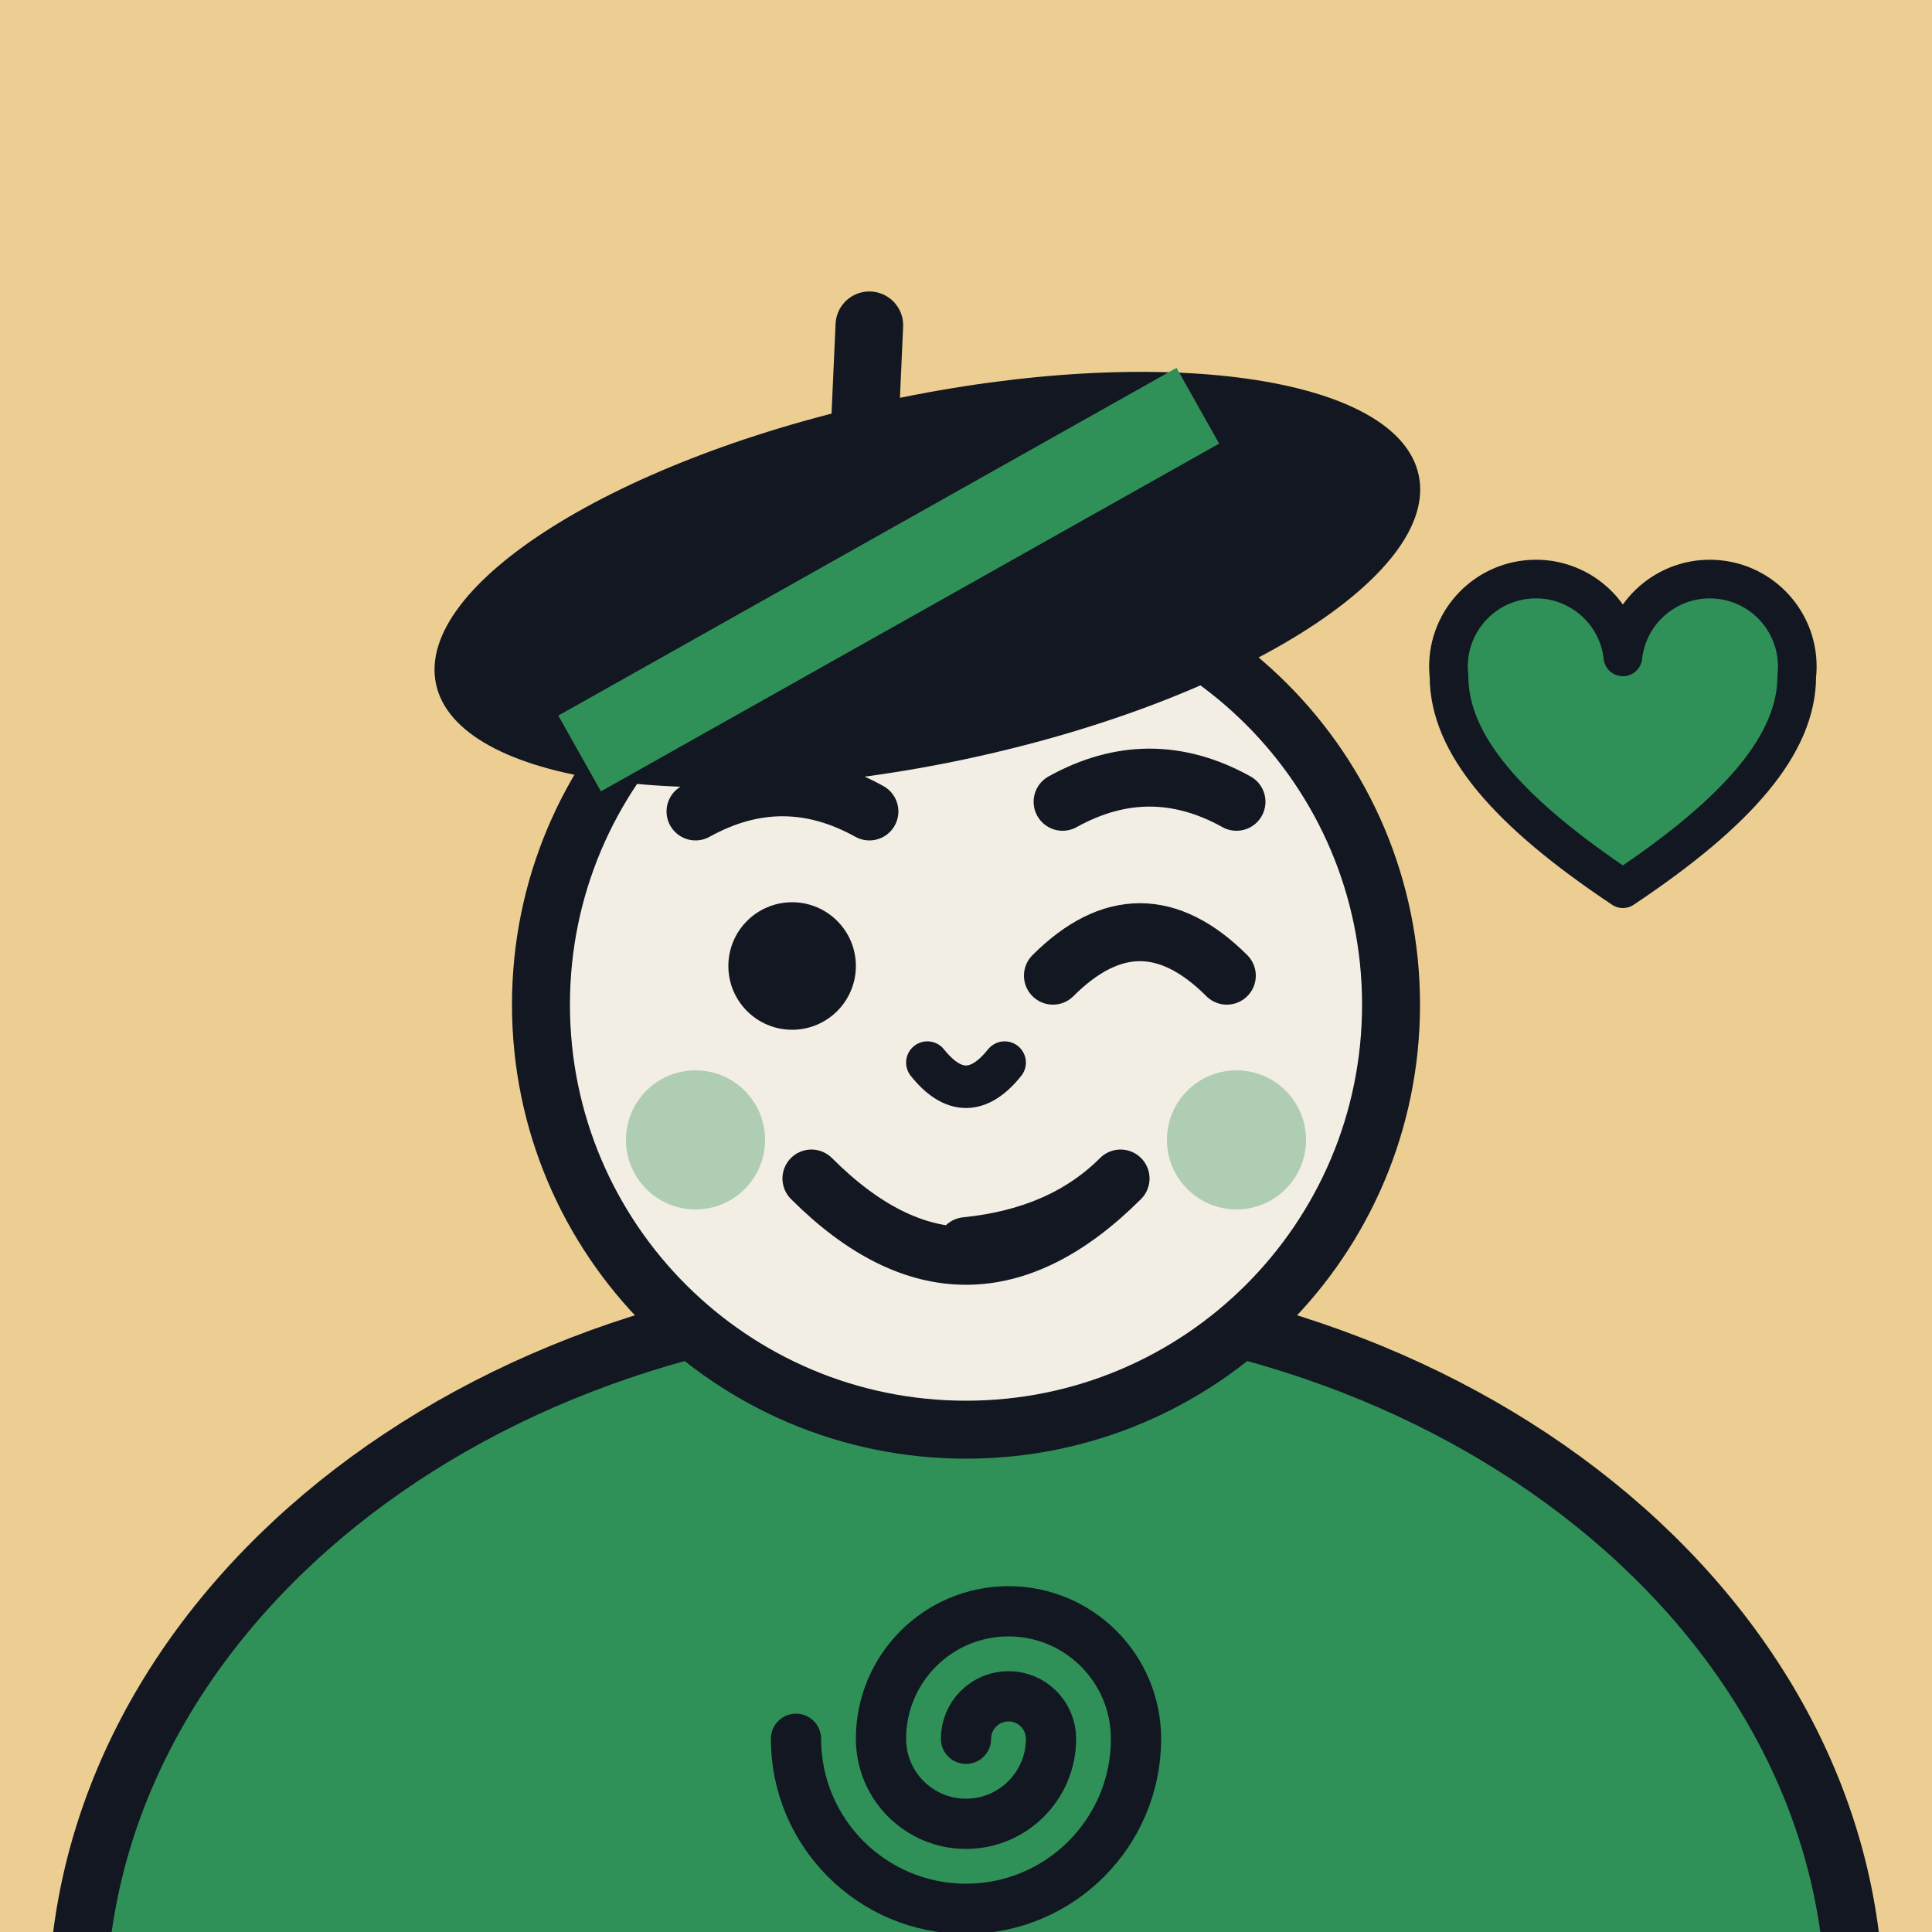
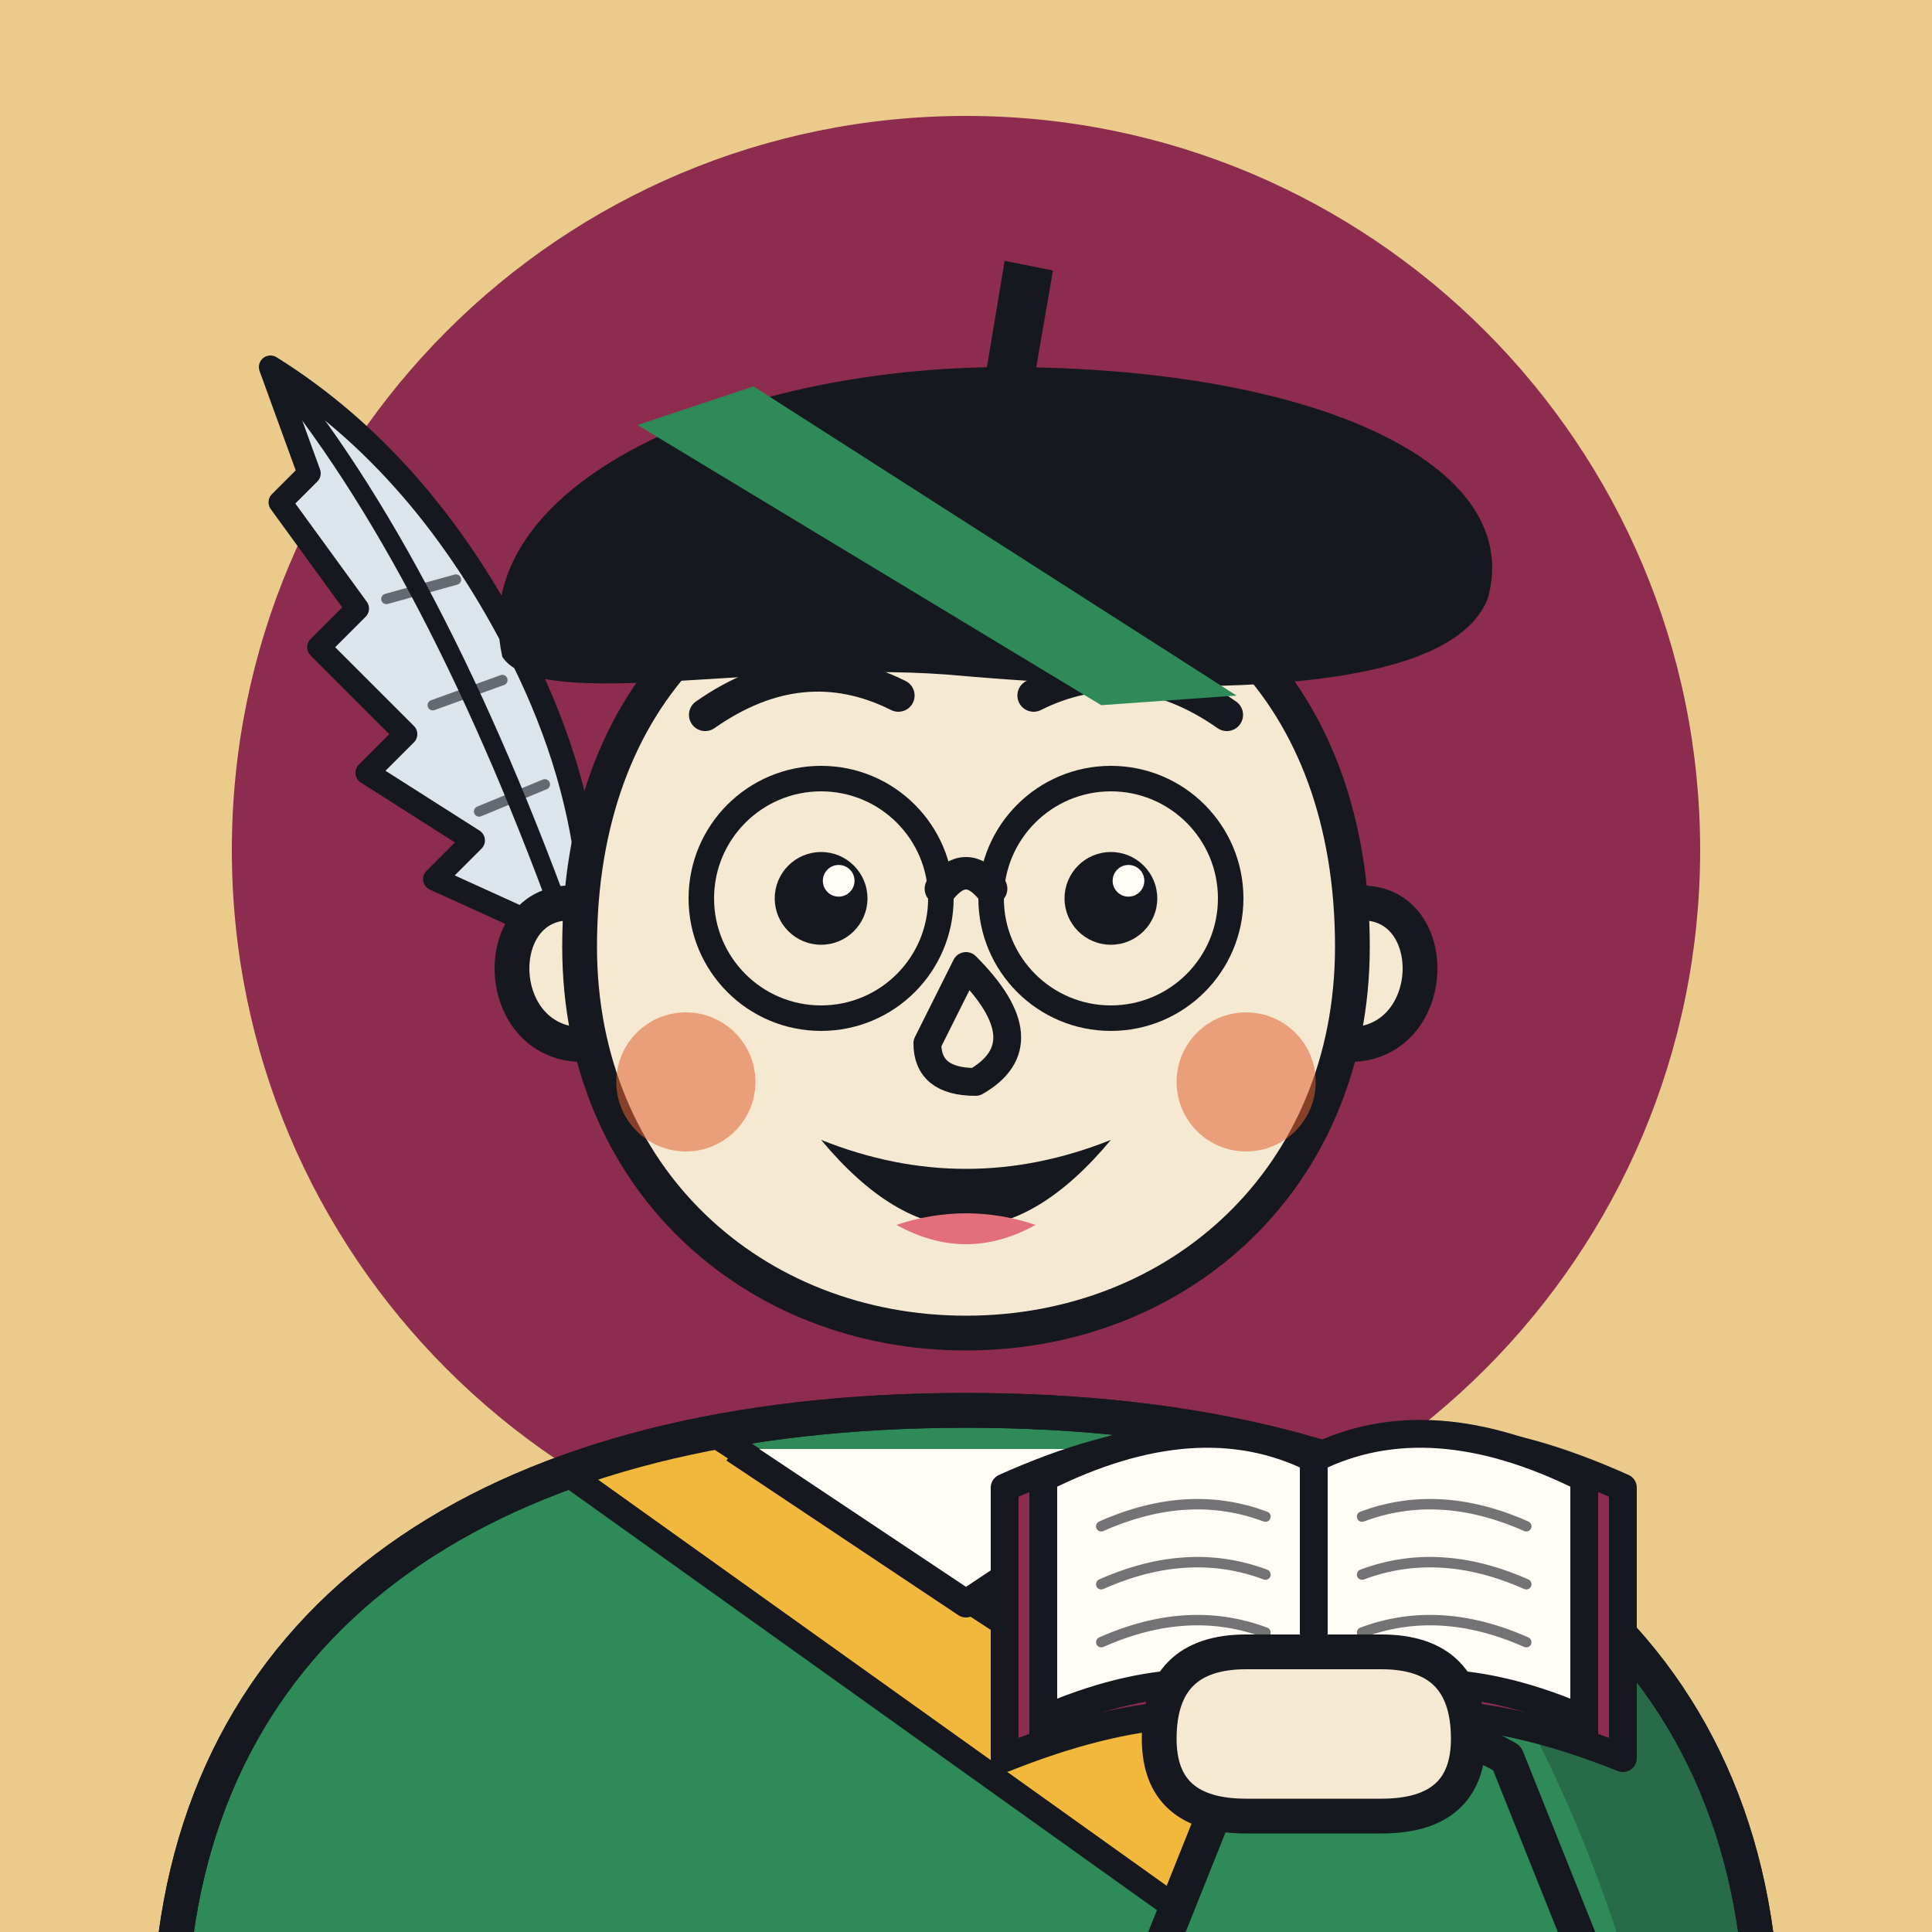
<svg xmlns="http://www.w3.org/2000/svg" viewBox="0 0 100 100">
-   <rect width="100" height="100" fill="#ECCE93" />
-   <ellipse cx="50" cy="104" rx="46" ry="37" fill="#2F9058" stroke="#121721" stroke-width="3" stroke-linecap="round" stroke-linejoin="round" />
-   <path d="M50 90a2.2 2.2 0 0 1 4.4 0a4.4 4.4 0 0 1-8.8 0a6.6 6.6 0 0 1 13.2 0a8.8 8.8 0 0 1-17.6 0" fill="none" stroke="#121721" stroke-width="2.6" stroke-linecap="round" stroke-linejoin="round" />
-   <circle cx="50" cy="52" r="22" fill="#F3EEE4" stroke="#121721" stroke-width="3" stroke-linecap="round" stroke-linejoin="round" />
-   <circle cx="36" cy="59" r="3.6" fill="#2F9058" opacity=".35" />
-   <circle cx="64" cy="59" r="3.6" fill="#2F9058" opacity=".35" />
-   <path d="M48 55q2 2.5 4 0" fill="none" stroke="#121721" stroke-width="2.2" stroke-linecap="round" stroke-linejoin="round" />
-   <g transform="rotate(-12 48 30)">
-     <ellipse cx="48" cy="30" rx="26" ry="9.5" fill="#121721" />
-     <path d="M46.5 21.5L47.8 16.5" stroke="#121721" stroke-width="3.5" stroke-linecap="round" stroke-linejoin="round" />
+   <style>
+ .corps{transform-origin:50px 100px;animation:souffle 3.9s ease-in-out infinite}
+ .tete{animation:respire 3.9s ease-in-out infinite}
+ .oeil{transform-box:fill-box;transform-origin:center;animation:cligne 6.1s infinite}
+ .sourcil{animation:sourcil 6.1s ease-in-out infinite}
+ .chapeau{transform-origin:50px 34px;animation:balance 4.6s ease-in-out infinite}
+ .pouce{transform-origin:72px 73px;animation:pouce 2.8s ease-in-out infinite}
+ .carte{transform-origin:26px 86px;animation:carte 3.2s ease-in-out infinite}
+ .plume{transform-origin:31px 50px;animation:plume 2.3s ease-in-out infinite}
+ .etincelle{transform-box:fill-box;transform-origin:center;animation:scintille 1.8s ease-in-out infinite}
+ .livre{transform-origin:68px 90px;animation:livre 3.9s ease-in-out infinite}
+ .poing{transform-origin:82px 92px;animation:poing 2.6s ease-in-out infinite}
+ .battage{transform-origin:25px 88px;animation:battage 2.4s ease-in-out infinite}
+ .page{transform-origin:72px 82px;animation:page 3.4s ease-in-out infinite}
+ @keyframes souffle{0%,100%{transform:scaleY(1)}50%{transform:scaleY(1.018)}}
+ @keyframes respire{0%,100%{transform:translateY(0)}50%{transform:translateY(-1.1px)}}
+ @keyframes cligne{0%,91%,97%,100%{transform:scaleY(1)}94%{transform:scaleY(.08)}}
+ @keyframes sourcil{0%,80%,100%{transform:translateY(0)}86%,92%{transform:translateY(-1.4px)}}
+ @keyframes balance{0%,100%{transform:rotate(-1.8deg)}50%{transform:rotate(1.8deg)}}
+ @keyframes pouce{0%,62%,100%{transform:rotate(0)}74%{transform:rotate(-9deg)}86%{transform:rotate(3deg)}}
+ @keyframes carte{0%,100%{transform:rotate(-3deg)}50%{transform:rotate(4deg)}}
+ @keyframes plume{0%,100%{transform:rotate(-3.5deg)}50%{transform:rotate(3deg)}}
+ @keyframes livre{0%,100%{transform:translateY(0)}50%{transform:translateY(-1.2px)}}
+ @keyframes poing{0%,55%,100%{transform:rotate(0)}68%{transform:rotate(-7deg) translateY(-1.5px)}80%{transform:rotate(2deg)}90%{transform:rotate(-2deg)}}
+ @keyframes battage{0%,50%,100%{transform:translate(0,0) rotate(0)}62%{transform:translate(-1px,-7px) rotate(-10deg)}76%{transform:translate(1px,-2px) rotate(5deg)}88%{transform:translate(0,0) rotate(-1deg)}}
+ @keyframes page{0%,30%{transform:scaleX(1);opacity:1}62%,78%{transform:scaleX(-1);opacity:1}86%{transform:scaleX(-1);opacity:0}87%{transform:scaleX(1);opacity:0}100%{transform:scaleX(1);opacity:1}}
+ @keyframes scintille{0%,100%{transform:scale(.7) rotate(0);opacity:.75}50%{transform:scale(1.1) rotate(20deg);opacity:1}}
+ @media (prefers-reduced-motion:reduce){*{animation:none!important}}
+ </style>
+   <defs>
+     <clipPath id="cotice-encouraging-body">
+       <path d="M9 101 C11 83 26 73 50 73 C74 73 89 83 91 101 Z" />
+     </clipPath>
+     <clipPath id="cotice-encouraging-shield">
+       <path d="M26 79 H42 V86 Q42 93 34 96 Q26 93 26 86 Z" />
+     </clipPath>
+   </defs>
+   <rect width="100" height="100" fill="#EBCB8B" />
+   <circle cx="50" cy="44" r="38" fill="#8E2C4F" />
+   <rect x="49" y="-6" width="2" height="12" fill="#8E2C4F" transform="rotate(0 50 44) translate(0 -36)" />
+   <rect x="49" y="-6" width="2" height="12" fill="#8E2C4F" transform="rotate(30 50 44) translate(0 -36)" />
+   <rect x="49" y="-6" width="2" height="12" fill="#8E2C4F" transform="rotate(60 50 44) translate(0 -36)" />
+   <rect x="49" y="-6" width="2" height="12" fill="#8E2C4F" transform="rotate(90 50 44) translate(0 -36)" />
+   <rect x="49" y="-6" width="2" height="12" fill="#8E2C4F" transform="rotate(120 50 44) translate(0 -36)" />
+   <rect x="49" y="-6" width="2" height="12" fill="#8E2C4F" transform="rotate(150 50 44) translate(0 -36)" />
+   <g class="corps">
+     <path d="M9 101 C11 83 26 73 50 73 C74 73 89 83 91 101 Z" fill="#2E8B57" stroke="#16181F" stroke-width="1.80" stroke-linejoin="round" />
+     <g clip-path="url(#cotice-encouraging-body)">
+       <path d="M22 71 L32 71 L78 101 L64 101 Z" fill="#F2B83B" stroke="#16181F" stroke-width="1.32" />
+     </g>
+     <g clip-path="url(#cotice-encouraging-body)">
+       <path d="M58 70 Q76 76 84 101 L100 101 L100 70 Z" fill="#16181F" opacity=".28" />
+     </g>
+     <path d="M9 101 C11 83 26 73 50 73 C74 73 89 83 91 101 Z" fill="none" stroke="#16181F" stroke-width="1.80" stroke-linejoin="round" />
+     <path d="M38 75 L50 83 L62 75" fill="#FFFDF6" stroke="#16181F" stroke-width="1.44" stroke-linejoin="round" />
+     <path d="M60 101 L64 91 Q71 87 78 91 L82 101 Z" fill="#2E8B57" stroke="#16181F" stroke-width="1.80" stroke-linejoin="round" />
+     <g class="livre">
+       <g transform="translate(-4 0)">
+         <path d="M56 77 Q66 72.5 72 76 Q78 72.5 88 77 L88 91 Q78 87 72 90 Q66 87 56 91 Z" fill="#8E2C4F" stroke="#16181F" stroke-width="1.44" stroke-linejoin="round" />
+         <path d="M58 76.5 Q66 72.5 72 75.5 L72 88.5 Q66 85.5 58 89 Z" fill="#FFFDF6" stroke="#16181F" stroke-width="1.44" />
+         <path d="M86 76.5 Q78 72.5 72 75.5 L72 88.5 Q78 85.5 86 89 Z" fill="#FFFDF6" stroke="#16181F" stroke-width="1.44" />
+         <path d="M61 79 Q65.5 77 69.5 78.5 M61 82 Q65.5 80 69.5 81.5 M61 85 Q65.5 83 69.5 84.5 M74.5 78.5 Q78.5 77 83 79 M74.5 81.5 Q78.5 80 83 82 M74.5 84.5 Q78.5 83 83 85" fill="none" stroke="#16181F" stroke-width="0.54" stroke-linecap="round" opacity="0.6" />
+         <path d="M64 90 Q64 85.5 68.5 85.5 L75.5 85.5 Q80 85.5 80 90 Q80 94 75.5 94 L68.5 94 Q64 94 64 90 Z" fill="#F6E9D2" stroke="#16181F" stroke-width="1.80" stroke-linejoin="round" />
+       </g>
+     </g>
  </g>
-   <path d="M30 39L62 21" stroke="#2F9058" stroke-width="4.5" />
-   <circle cx="41" cy="50" r="3.3" fill="#121721" />
-   <path d="M54.5 50.5Q59 46 63.5 50.5" fill="none" stroke="#121721" stroke-width="3" stroke-linecap="round" stroke-linejoin="round" />
-   <path d="M36 42Q40.5 39.5 45 42" fill="none" stroke="#121721" stroke-width="3" stroke-linecap="round" stroke-linejoin="round" />
-   <path d="M55 41.5Q59.5 39 64 41.5" fill="none" stroke="#121721" stroke-width="3" stroke-linecap="round" stroke-linejoin="round" />
-   <path d="M42 61Q50 69 58 61Q55 64 50 64.5" fill="none" stroke="#121721" stroke-width="3" stroke-linecap="round" stroke-linejoin="round" />
-   <path d="M84 46c-6-4-9-7.5-9-11a4.5 4.5 0 0 1 9-1a4.5 4.5 0 0 1 9 1c0 3.5-3 7-9 11Z" fill="#2F9058" stroke="#121721" stroke-width="2" stroke-linecap="round" stroke-linejoin="round" />
+   <g class="tete">
+     <g class="plume">
+       <path d="M28 48 L22.5 45.5 L24.5 43.5 L19 40 L21 38 L16.5 33.5 L18.5 31.5 L14.5 26 L16 24.5 L14 19 Q22 24 27 34 Q30 40 30.5 46 Z" fill="#DCE4EC" stroke="#16181F" stroke-width="1.20" stroke-linejoin="round" />
+       <path d="M14.5 19.5 Q23 30 30 50" fill="none" stroke="#16181F" stroke-width="0.96" stroke-linecap="round" />
+       <path d="M20 31 L23.6 30 M22.4 36.5 L26 35.2 M24.8 42 L28.2 40.6" fill="none" stroke="#16181F" stroke-width="0.54" stroke-linecap="round" opacity="0.6" />
+     </g>
+     <path d="M31 47 C25 45 25 55 31 54" fill="#F6E9D2" stroke="#16181F" stroke-width="1.80" stroke-linejoin="round" />
+     <path d="M69 47 C75 45 75 55 69 54" fill="#F6E9D2" stroke="#16181F" stroke-width="1.80" stroke-linejoin="round" />
+     <path d="M30 49 C30 36 38 28 50 28 C62 28 70 36 70 49 C70 61 61 69 50 69 C39 69 30 61 30 49 Z" fill="#F6E9D2" stroke="#16181F" stroke-width="1.80" stroke-linejoin="round" />
+     <circle cx="35.5" cy="56" r="3.6" fill="#E0612F" opacity="0.55" />
+     <circle cx="64.5" cy="56" r="3.6" fill="#E0612F" opacity="0.55" />
+     <path d="M50 50 Q54 54 50.5 56 Q48 56 48 54 Z" fill="#F6E9D2" stroke="#16181F" stroke-width="1.44" stroke-linejoin="round" />
+     <circle cx="42.5" cy="46.5" r="2.4" fill="#16181F" class="oeil" />
+     <circle cx="43.41" cy="45.59" r="0.82" fill="#FFFDF6" class="oeil" />
+     <circle cx="57.5" cy="46.5" r="2.4" fill="#16181F" class="oeil" />
+     <circle cx="58.41" cy="45.59" r="0.82" fill="#FFFDF6" class="oeil" />
+     <circle cx="42.5" cy="46.5" r="6.2" fill="none" stroke="#16181F" stroke-width="1.32" />
+     <circle cx="57.5" cy="46.5" r="6.2" fill="none" stroke="#16181F" stroke-width="1.32" />
+     <path d="M48.7 46 Q50 44.4 51.3 46" fill="none" stroke="#16181F" stroke-width="1.68" stroke-linecap="round" stroke-linejoin="round" />
+     <path d="M36.5 37 Q41.5 33.5 46.5 36" fill="none" stroke="#16181F" stroke-width="1.68" stroke-linecap="round" stroke-linejoin="round" class="sourcil" />
+     <path d="M63.5 37 Q58.5 33.5 53.5 36" fill="none" stroke="#16181F" stroke-width="1.68" stroke-linecap="round" stroke-linejoin="round" class="sourcil" />
+     <path d="M42.5 59 Q50 68 57.5 59 Q50 62 42.5 59 Z" fill="#16181F" />
+     <path d="M46.4 63.4 Q50 62.2 53.6 63.4 Q50 65.4 46.4 63.4 Z" fill="#E2707A" />
+     <g class="chapeau">
+       <path d="M26 34 C24 25 38 19 52 19 C68 19 79 24 77 31 C75 36 62 36 50 35 C40 34 28 37 26 34 Z" fill="#16181F" />
+       <path d="M33 22 L39 20 L64 36 L57 36.5 Z" fill="#2E8B57" />
+       <path d="M51 19.5 L52 13.5 L54.5 14 L53.5 19.8 Z" fill="#16181F" />
+     </g>
+   </g>
</svg>
